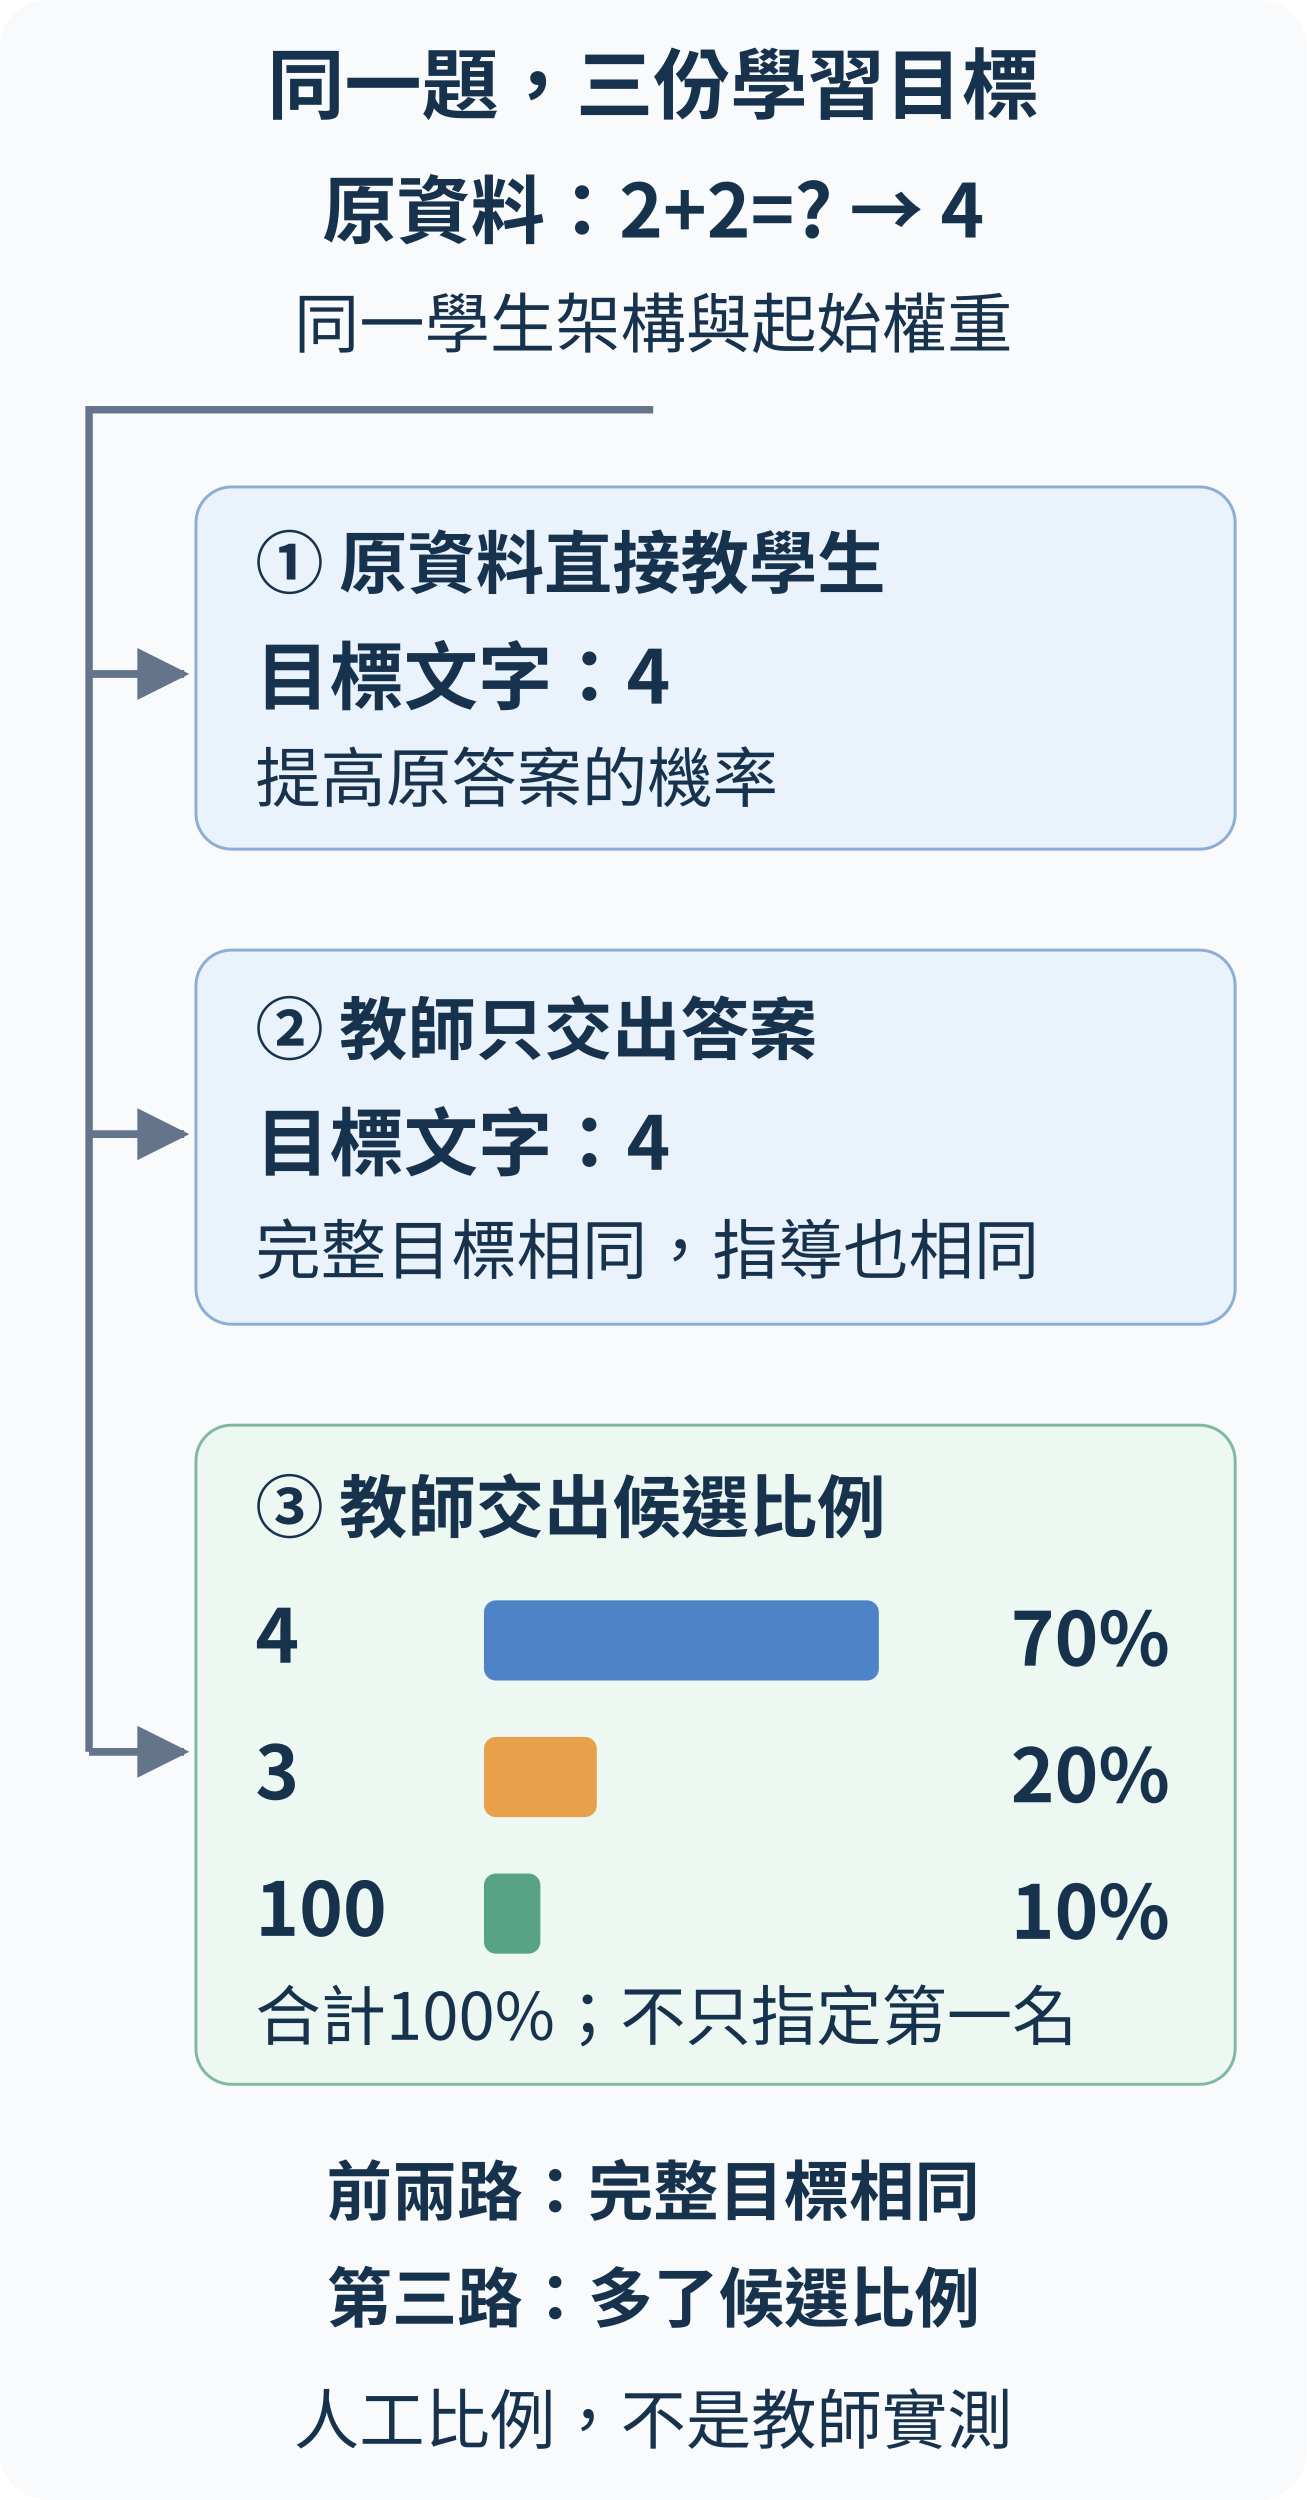
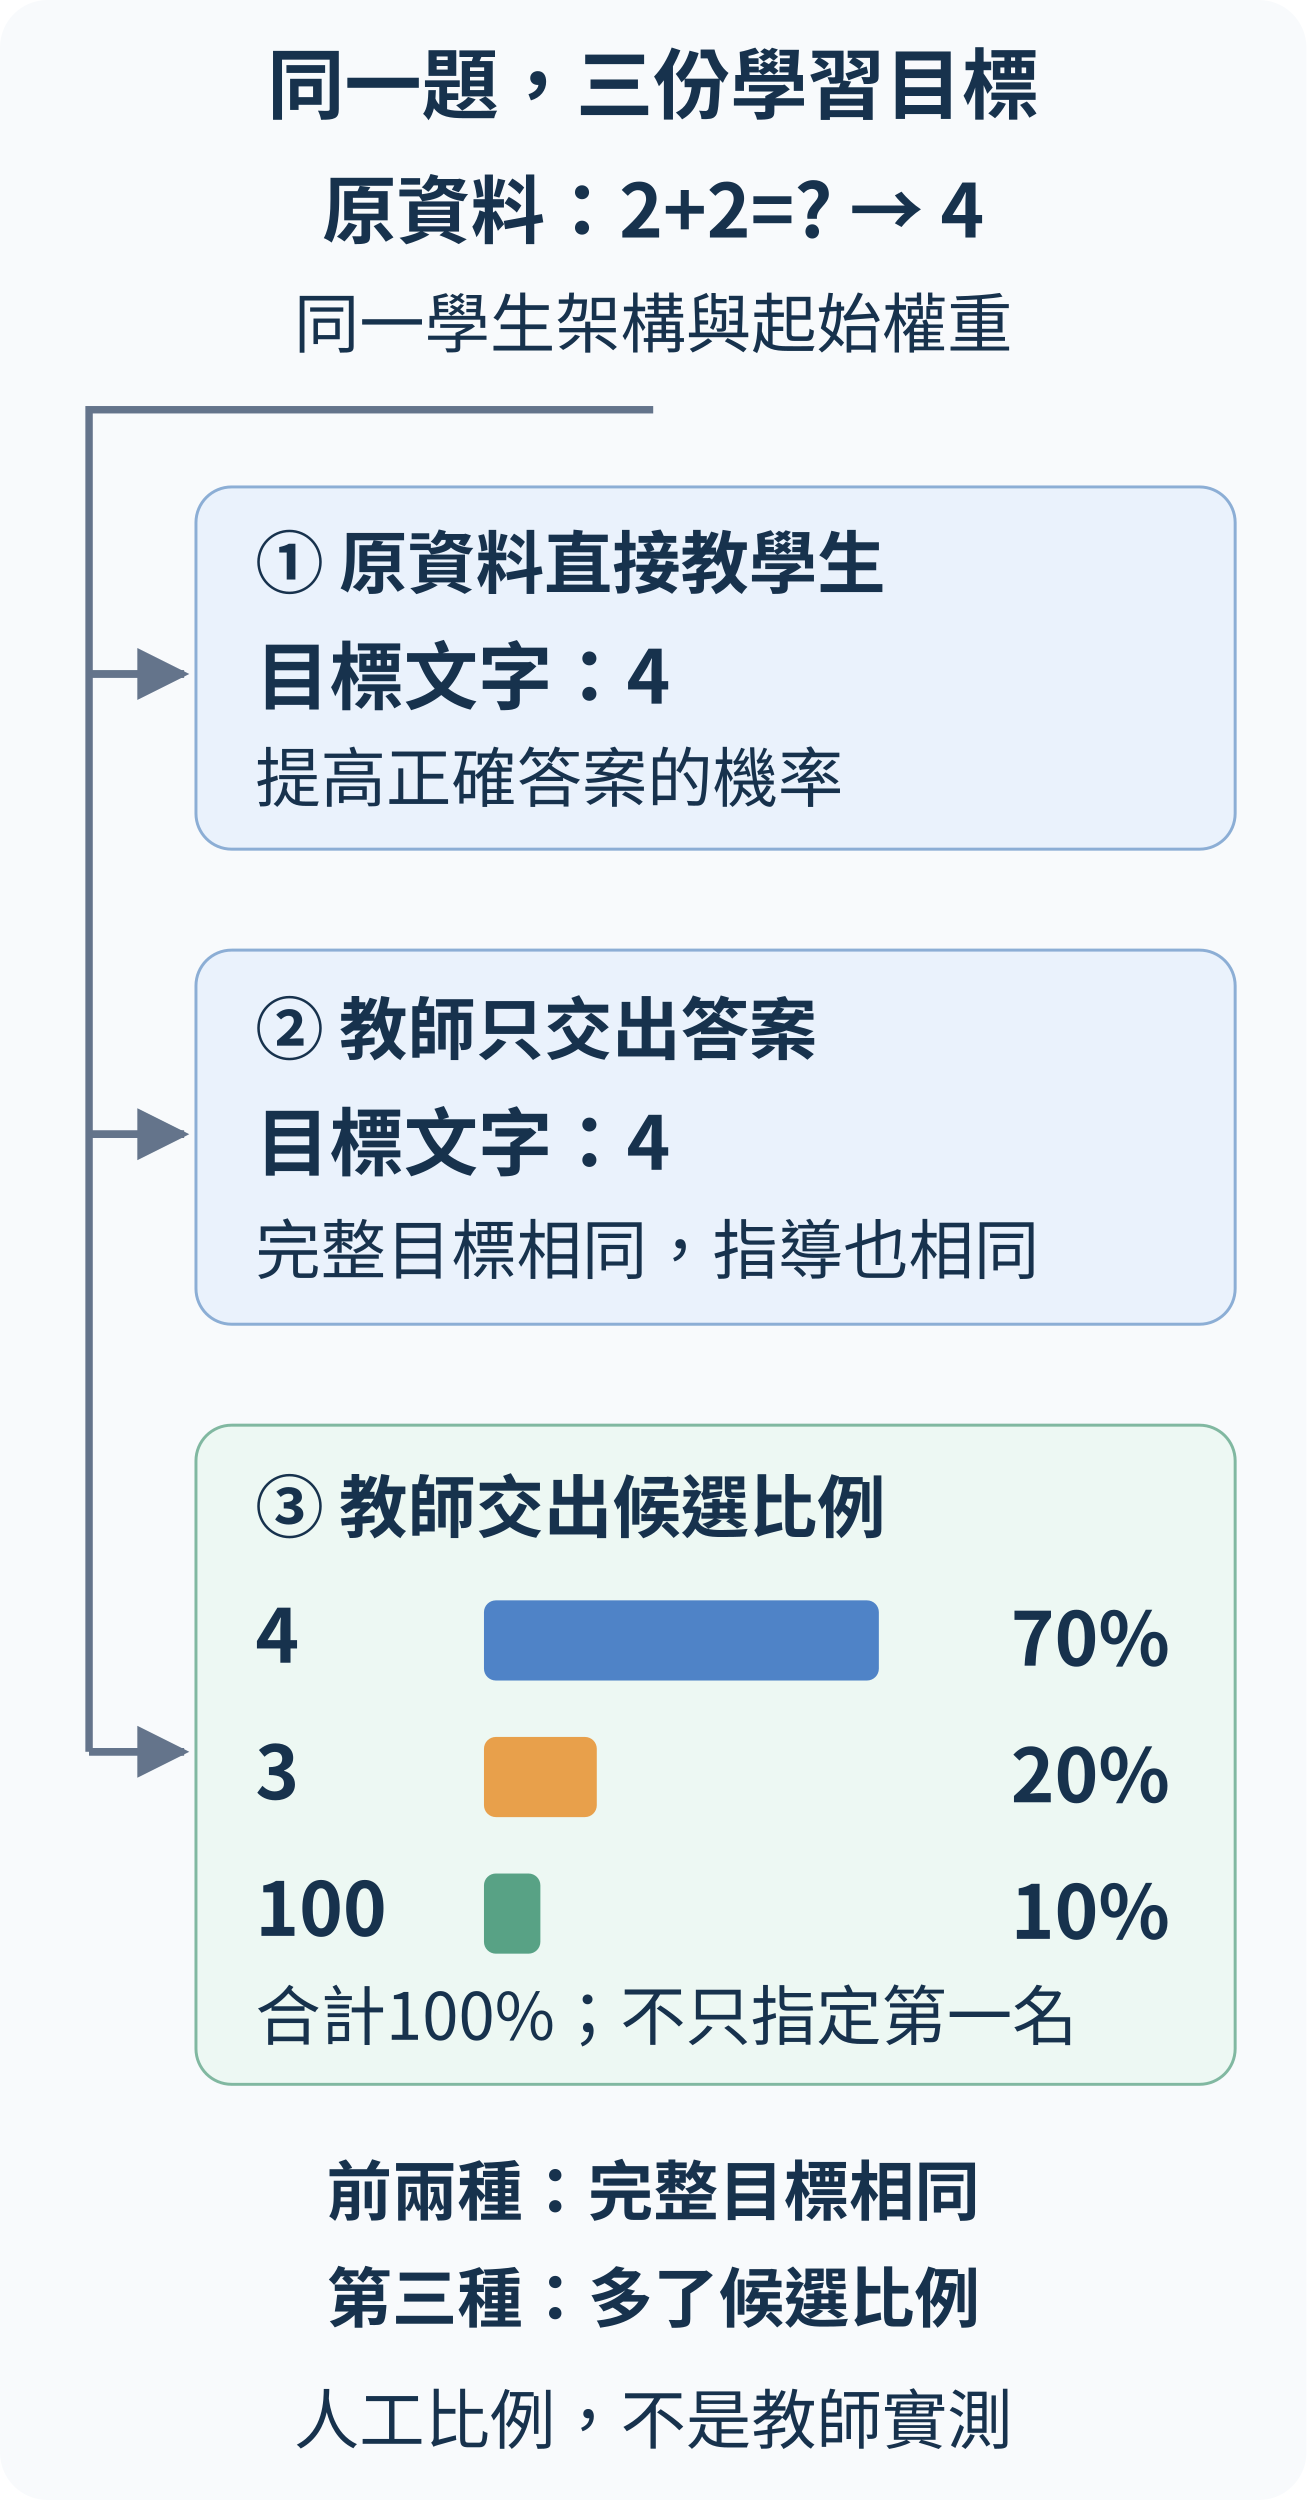
<svg xmlns="http://www.w3.org/2000/svg" width="440" height="842" viewBox="0 0 440 842" role="img" aria-labelledby="title desc">
  <defs>
    <marker id="arrow" viewBox="0 0 10 10" refX="9" refY="5" markerWidth="7" markerHeight="7" orient="auto">
      <path d="M0 0 L10 5 L0 10 Z" fill="#64748b" />
    </marker>
  </defs>
  <style>
    text{font-family:"Noto Sans CJK TC","Microsoft JhengHei",sans-serif;fill:#17324d;font-size:22px}
    .heading{font-size:26px;font-weight:700;text-anchor:middle}
    .card-title{font-size:23px;font-weight:700}
    .answer{font-size:25px;font-weight:600}
  </style>
  <rect width="440" height="842" rx="16" fill="#f8fafc" />
  <text x="220" y="38" class="heading">同一題，三份學習目標</text>
  <text x="220" y="80" text-anchor="middle" class="answer">原資料：2+2=? → 4</text>
  <text x="220" y="117" text-anchor="middle">同一學生架構與起始權重</text>
  <path d="M220 138 H30 V590 M30 227 H62 M30 382 H62 M30 590 H62" fill="none" stroke="#64748b" stroke-width="2.5" />
  <path d="M30 227 H62" stroke="#64748b" stroke-width="2.5" marker-end="url(#arrow)" />
  <path d="M30 382 H62" stroke="#64748b" stroke-width="2.5" marker-end="url(#arrow)" />
  <path d="M30 590 H62" stroke="#64748b" stroke-width="2.5" marker-end="url(#arrow)" />
  <rect x="66" y="164" width="350" height="122" rx="12" fill="#eaf2fc" stroke="#8caed5" />
  <text x="86" y="198" class="card-title">① 原資料直接教學生</text>
  <text x="86" y="237" class="answer">目標文字：4</text>
-   <text x="86" y="270">提高原答案的機率</text>
+   <text x="86" y="270">提高正確答案的機率</text>
  <rect x="66" y="320" width="350" height="126" rx="12" fill="#eaf2fc" stroke="#8caed5" />
  <text x="86" y="355" class="card-title">② 教師只交出答案</text>
  <text x="86" y="394" class="answer">目標文字：4</text>
  <text x="86" y="429">完整目標相同，指導也相同</text>
  <rect x="66" y="480" width="350" height="222" rx="12" fill="#edf8f3" stroke="#81b8a1" />
  <text x="86" y="516" class="card-title">③ 教師交出候選比例</text>
  <text x="86" y="560" class="answer">4</text>
  <rect x="163" y="539" width="133" height="27" rx="4" fill="#4f83c7" />
  <text x="394" y="561" text-anchor="end" class="answer">70%</text>
  <text x="86" y="606" class="answer">3</text>
  <rect x="163" y="585" width="38" height="27" rx="4" fill="#e8a04b" />
  <text x="394" y="607" text-anchor="end" class="answer">20%</text>
  <text x="86" y="652" class="answer">100</text>
  <rect x="163" y="631" width="19" height="27" rx="4" fill="#58a285" />
  <text x="394" y="653" text-anchor="end" class="answer">10%</text>
  <text x="86" y="687">合計100%；不只指定第一名</text>
-   <text x="220" y="746" text-anchor="middle" font-weight="600">前兩路：完整目標相同</text>
-   <text x="220" y="782" text-anchor="middle" font-weight="600">第三路：多了候選比例</text>
+   <text x="220" y="746" text-anchor="middle" font-weight="600">前兩種：完整目標相同</text>
+   <text x="220" y="782" text-anchor="middle" font-weight="600">第三種：多了候選比例</text>
  <text x="220" y="823" text-anchor="middle">人工比例，不是教師實測</text>
</svg>
